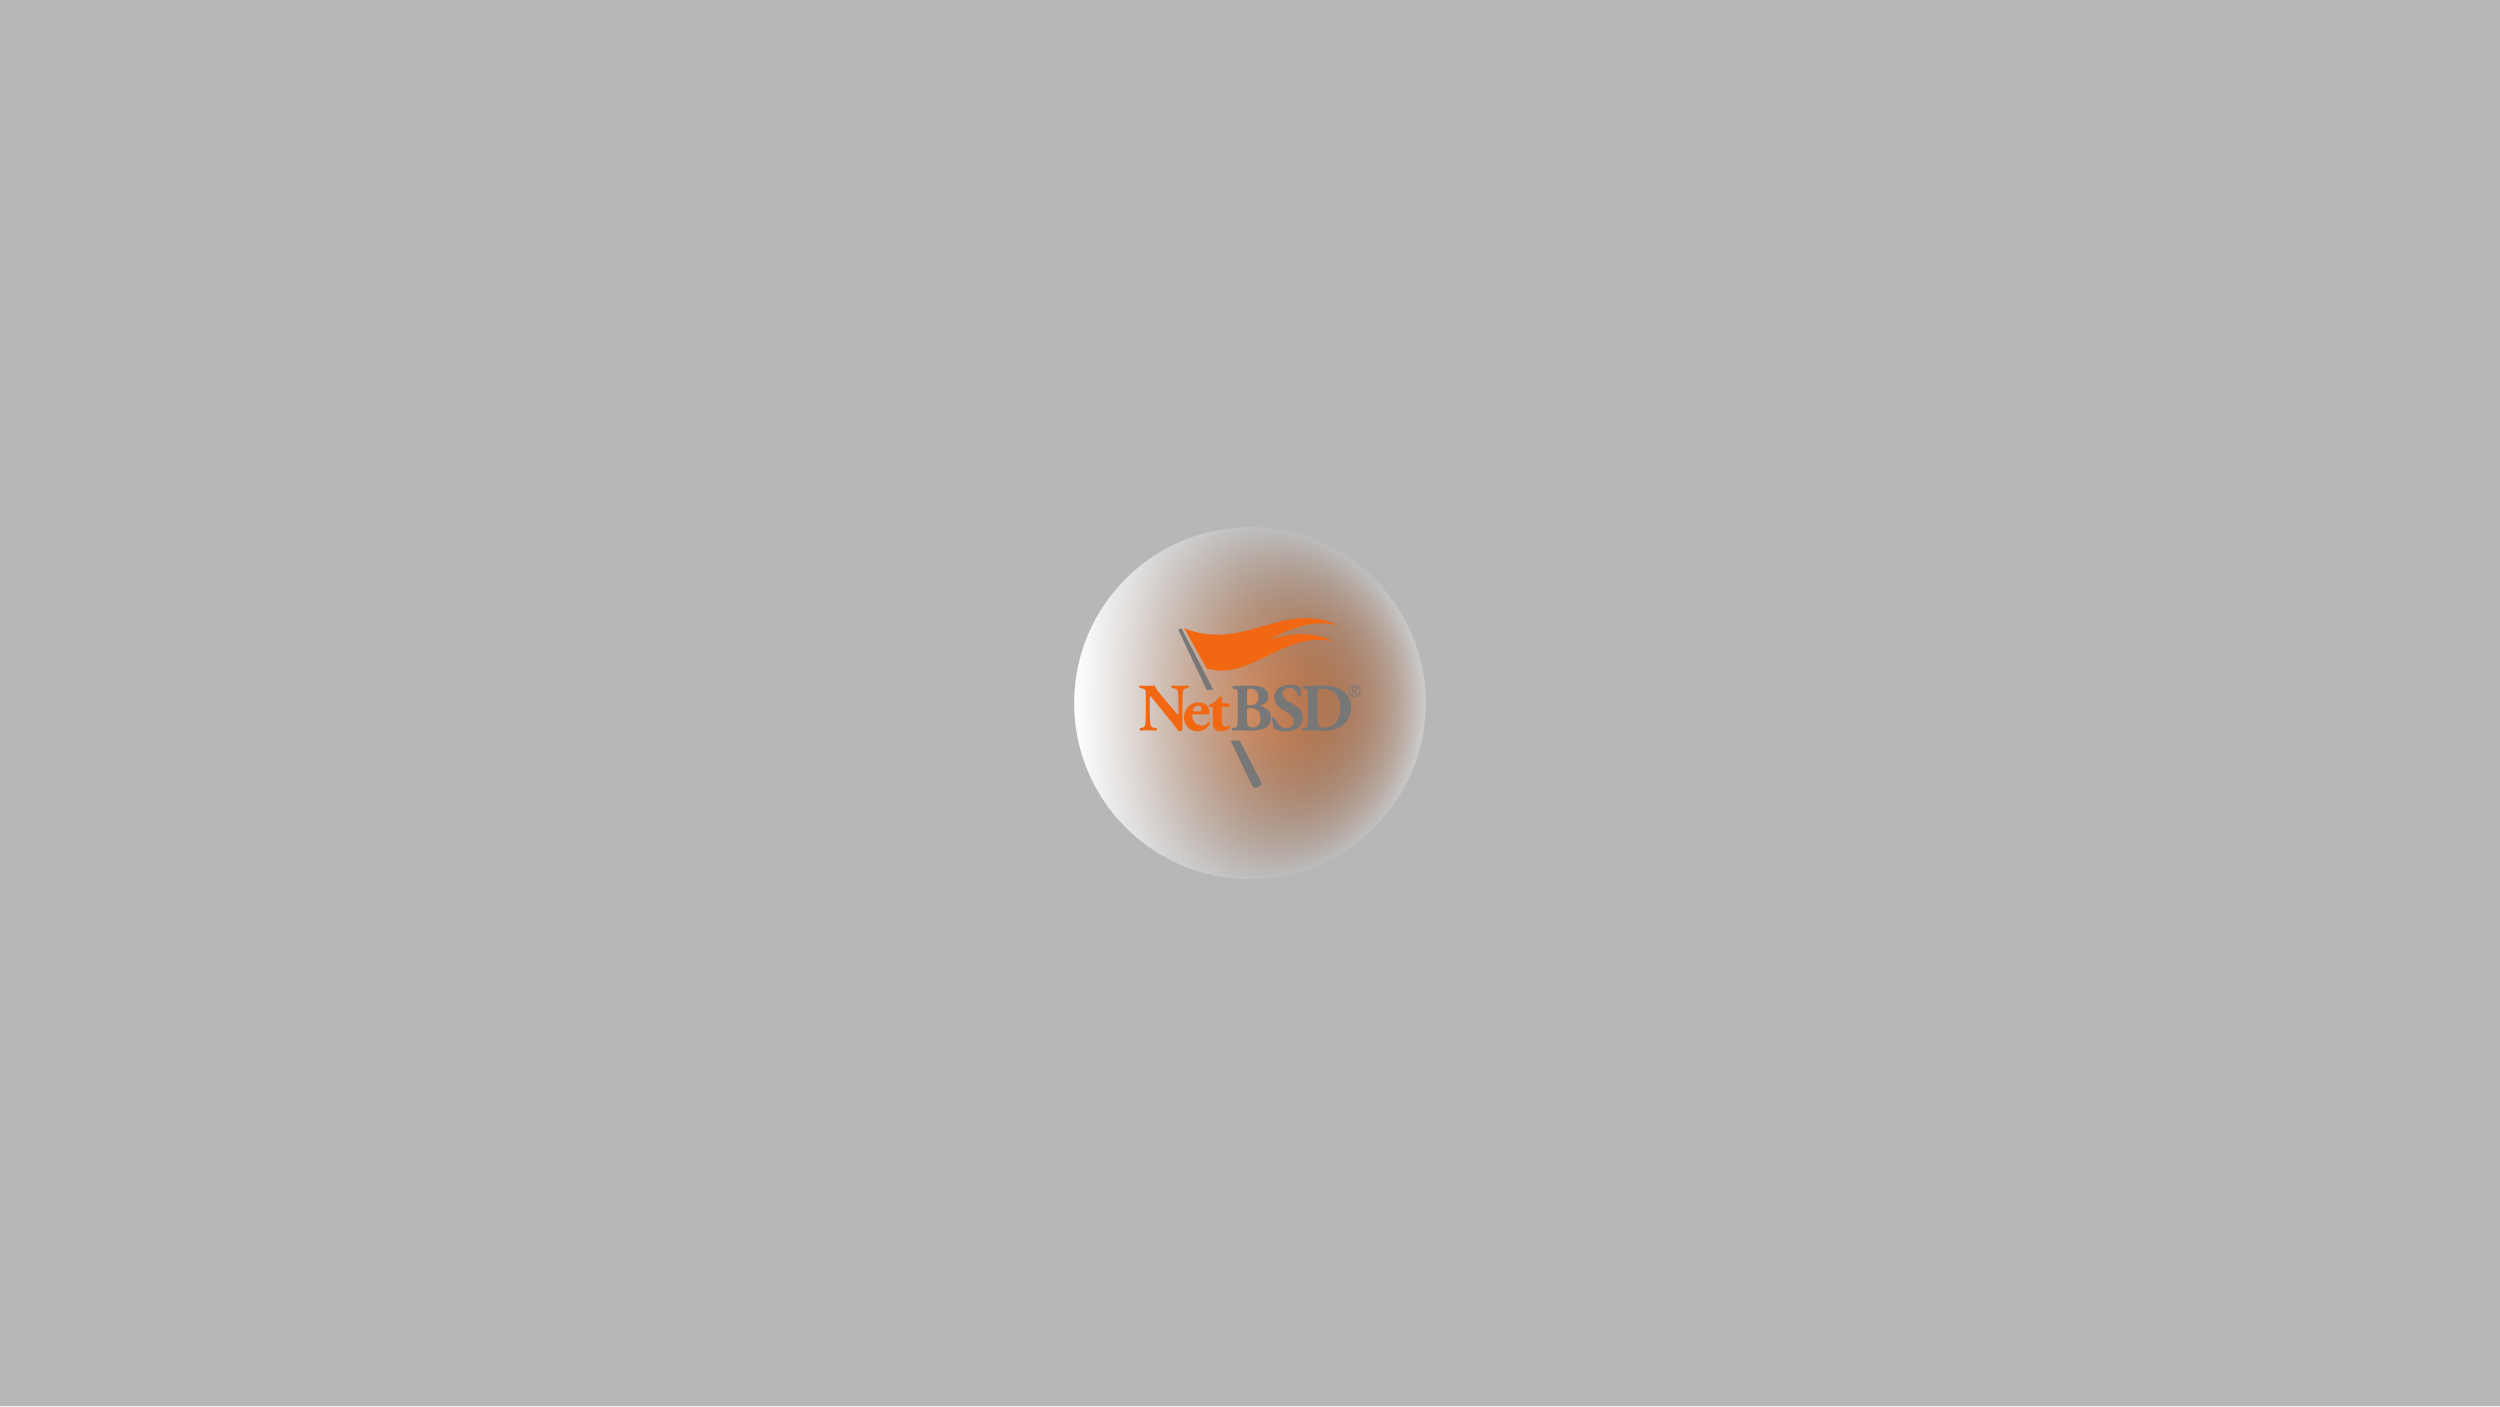
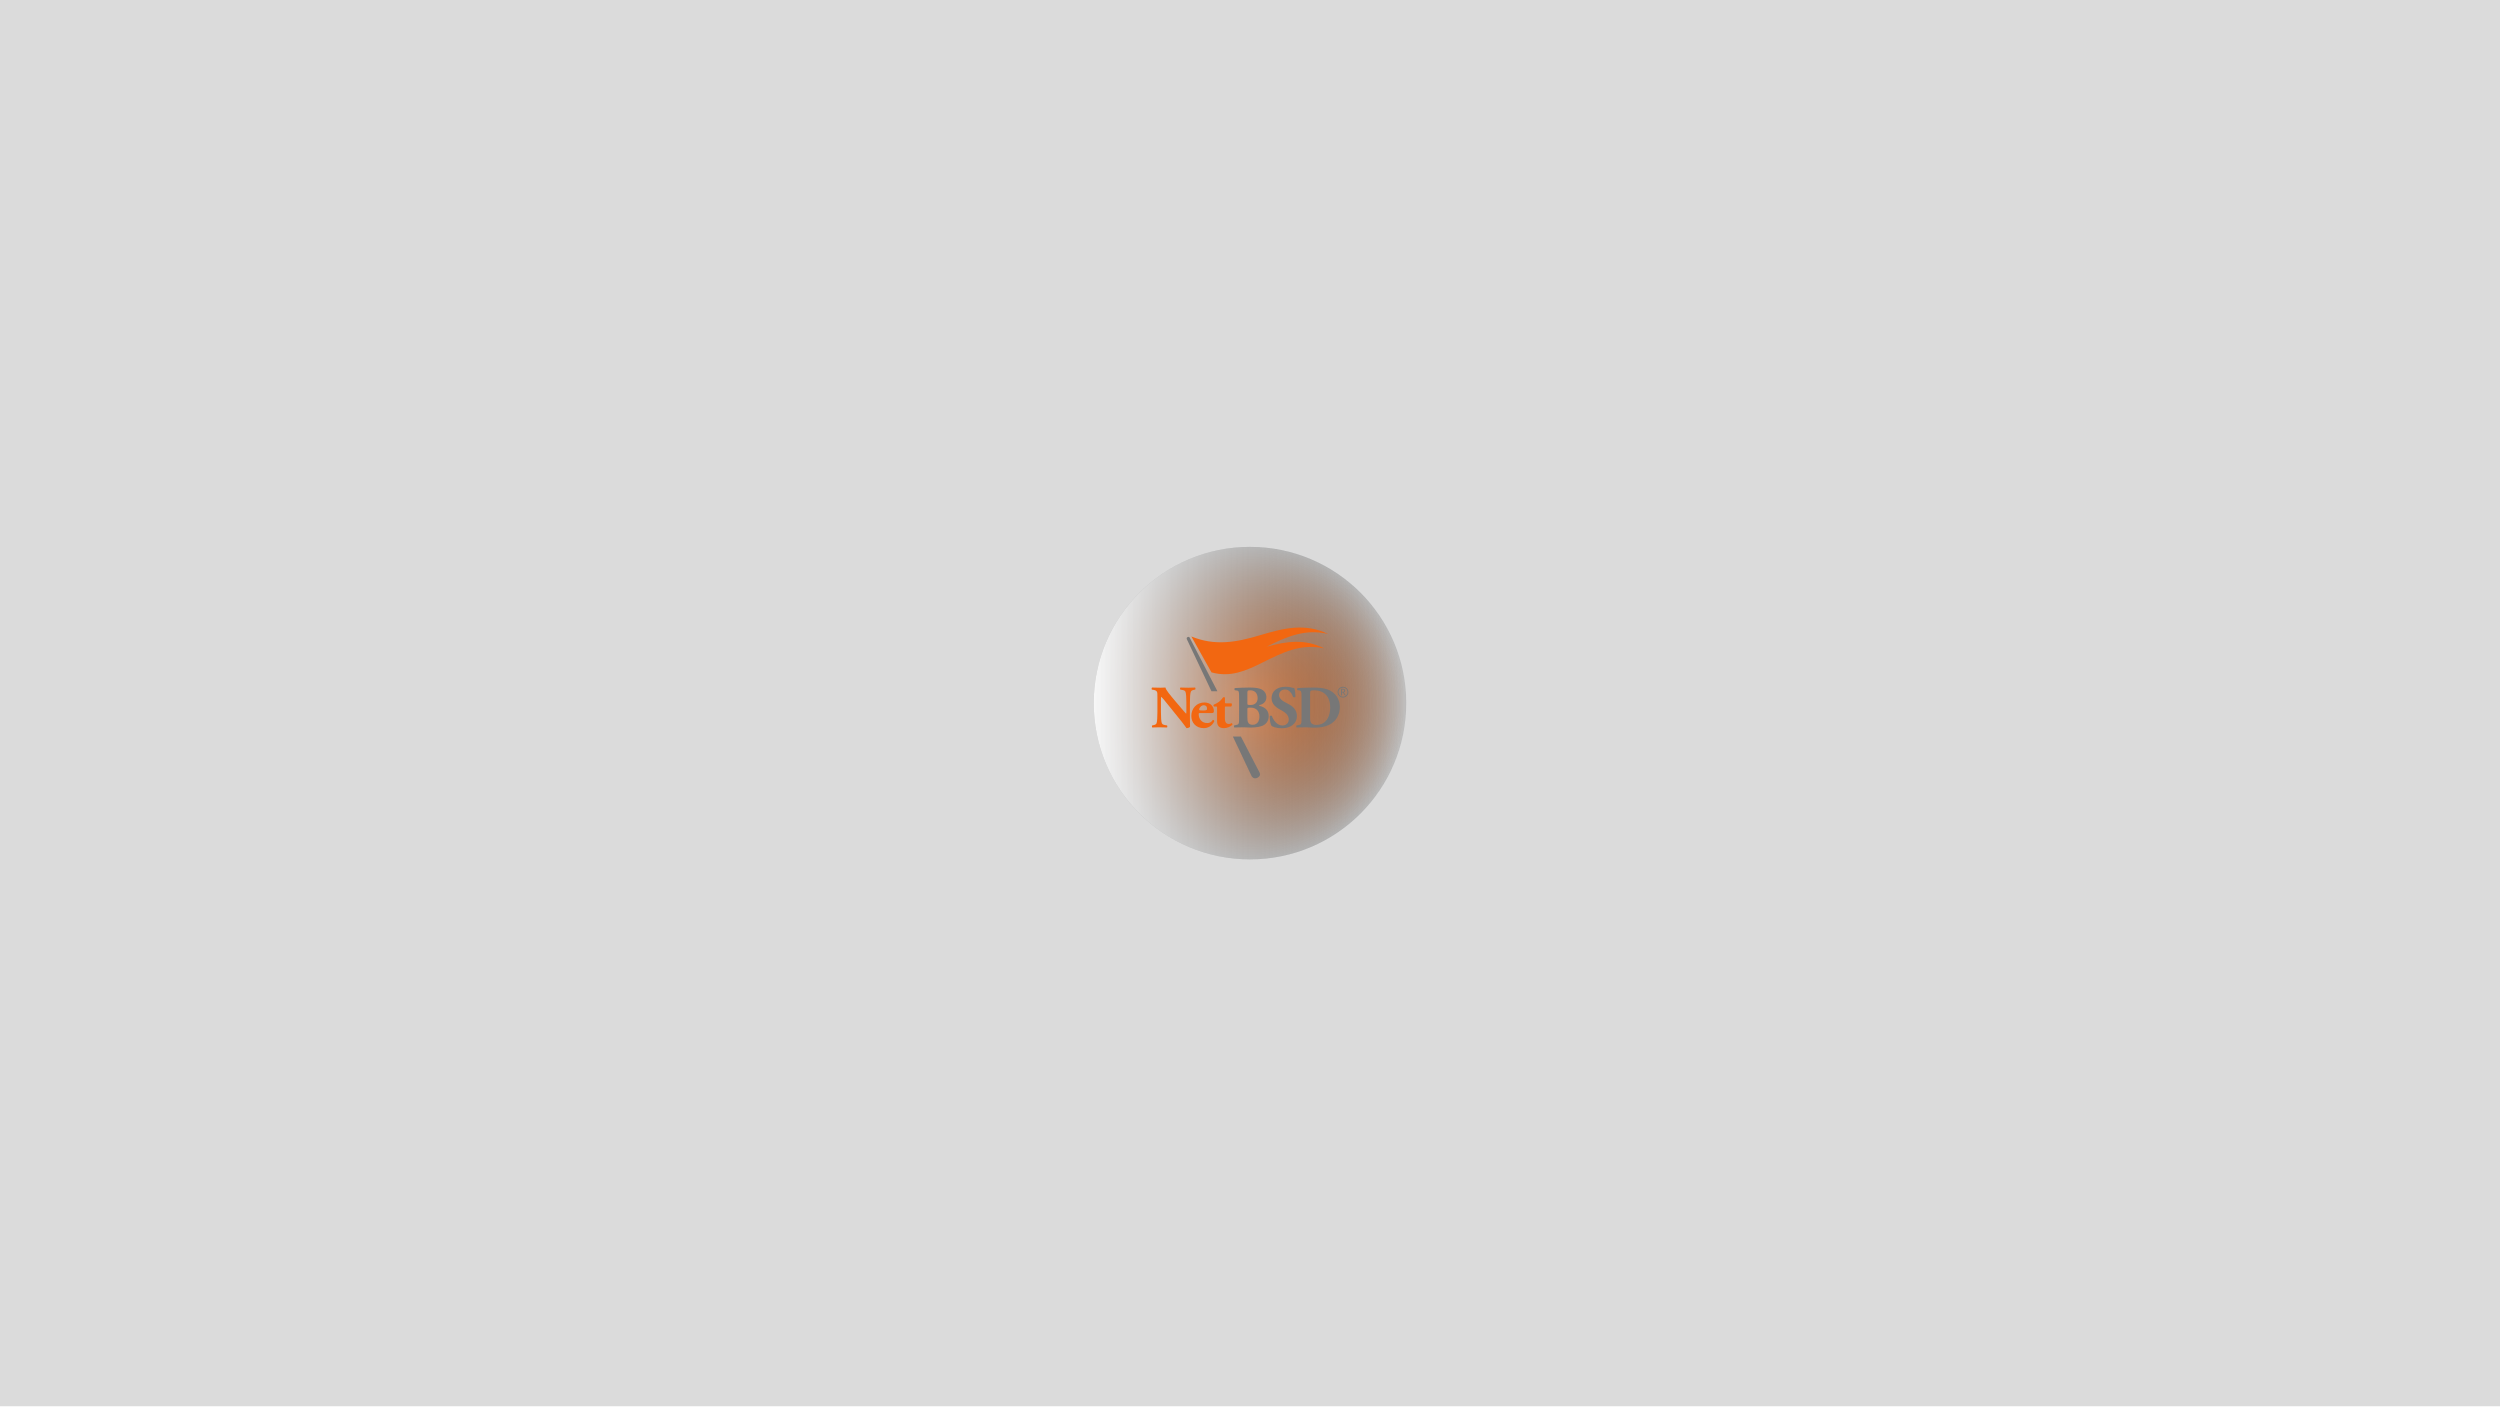
<svg xmlns="http://www.w3.org/2000/svg" xmlns:ns1="http://www.openswatchbook.org/uri/2009/osb" xmlns:xlink="http://www.w3.org/1999/xlink" id="svg3004" version="1.1" width="1920" height="1080" xml:space="preserve">
  <defs id="defs3008">
    <linearGradient id="linearGradient3787">
      <stop style="stop-color:#000000;stop-opacity:1;" offset="0" id="stop3789" />
      <stop style="stop-color:#000000;stop-opacity:0;" offset="1" id="stop3791" />
    </linearGradient>
    <linearGradient id="linearGradient5303">
      <stop style="stop-color:#f26711;stop-opacity:1;" offset="0" id="stop5305" />
      <stop style="stop-color:#f26711;stop-opacity:0;" offset="1" id="stop5307" />
    </linearGradient>
    <linearGradient id="linearGradient5267">
      <stop style="stop-color:#666666;stop-opacity:1;" offset="0" id="stop5269" />
      <stop style="stop-color:#666666;stop-opacity:0;" offset="1" id="stop5271" />
    </linearGradient>
    <linearGradient id="linearGradient5251" ns1:paint="solid">
      <stop style="stop-color:#666666;stop-opacity:1;" offset="0" id="stop5253" />
    </linearGradient>
    <radialGradient xlink:href="#linearGradient3787-8" id="radialGradient3795-9" cx="-318.889" cy="-292.917" fx="-318.889" fy="-292.917" r="125.556" gradientTransform="matrix(1,0,0,1.061947,0,18.14526)" gradientUnits="userSpaceOnUse" />
    <linearGradient id="linearGradient3787-8">
      <stop style="stop-color:#000000;stop-opacity:1;" offset="0" id="stop3789-9" />
      <stop style="stop-color:#000000;stop-opacity:0;" offset="1" id="stop3791-4" />
    </linearGradient>
    <radialGradient r="125.556" fy="-292.917" fx="-318.889" cy="-292.917" cx="-318.889" gradientTransform="matrix(1,0,0,1.061947,0,18.14526)" gradientUnits="userSpaceOnUse" id="radialGradient3812" xlink:href="#linearGradient3787-8" />
    <radialGradient xlink:href="#linearGradient5303" id="radialGradient3847" gradientUnits="userSpaceOnUse" gradientTransform="matrix(1,0,0,0.9338842,0,-24.21576)" cx="-163.148" cy="-366.263" fx="-163.148" fy="-366.263" r="144.094" />
    <radialGradient xlink:href="#linearGradient3787" id="radialGradient3849" gradientUnits="userSpaceOnUse" gradientTransform="matrix(1,0,0,1.061947,0,18.14526)" cx="-318.889" cy="-292.917" fx="-318.889" fy="-292.917" r="125.556" />
    <linearGradient xlink:href="#linearGradient5267" id="linearGradient3851" gradientUnits="userSpaceOnUse" x1="-395.365" y1="-212.642" x2="4.763" y2="-212.642" />
    <linearGradient xlink:href="#linearGradient5267" id="linearGradient7048" gradientUnits="userSpaceOnUse" x1="-395.365" y1="-212.642" x2="4.763" y2="-212.642" />
    <radialGradient xlink:href="#linearGradient3787" id="radialGradient7050" gradientUnits="userSpaceOnUse" gradientTransform="matrix(1,0,0,1.061947,0,18.14526)" cx="-318.889" cy="-292.917" fx="-318.889" fy="-292.917" r="125.556" />
    <radialGradient xlink:href="#linearGradient5303" id="radialGradient7052" gradientUnits="userSpaceOnUse" gradientTransform="matrix(1,0,0,0.9338842,0,-24.21576)" cx="-163.148" cy="-366.263" fx="-163.148" fy="-366.263" r="144.094" />
    <radialGradient xlink:href="#linearGradient5303" id="radialGradient7070" gradientUnits="userSpaceOnUse" gradientTransform="matrix(1,0,0,0.9338842,0,-24.21576)" cx="-163.148" cy="-366.263" fx="-163.148" fy="-366.263" r="144.094" />
    <radialGradient xlink:href="#linearGradient3787" id="radialGradient7072" gradientUnits="userSpaceOnUse" gradientTransform="matrix(1,0,0,1.061947,0,18.14526)" cx="-318.889" cy="-292.917" fx="-318.889" fy="-292.917" r="125.556" />
    <linearGradient xlink:href="#linearGradient5267" id="linearGradient7074" gradientUnits="userSpaceOnUse" x1="-395.365" y1="-212.642" x2="4.763" y2="-212.642" />
    <linearGradient xlink:href="#linearGradient5267-2" id="linearGradient3045" gradientUnits="userSpaceOnUse" x1="-395.365" y1="-212.642" x2="4.763" y2="-212.642" />
    <linearGradient id="linearGradient5267-2">
      <stop style="stop-color:#666666;stop-opacity:1;" offset="0" id="stop5269-5" />
      <stop style="stop-color:#666666;stop-opacity:0;" offset="1" id="stop5271-0" />
    </linearGradient>
    <radialGradient xlink:href="#linearGradient5303-0" id="radialGradient3047" gradientUnits="userSpaceOnUse" gradientTransform="matrix(1,0,0,0.9338842,0,-24.21576)" cx="-163.148" cy="-366.263" fx="-163.148" fy="-366.263" r="144.094" />
    <linearGradient id="linearGradient5303-0">
      <stop style="stop-color:#f26711;stop-opacity:1;" offset="0" id="stop5305-0" />
      <stop style="stop-color:#f26711;stop-opacity:0;" offset="1" id="stop5307-7" />
    </linearGradient>
    <radialGradient xlink:href="#linearGradient3787-6" id="radialGradient3049" gradientUnits="userSpaceOnUse" gradientTransform="matrix(1,0,0,1.061947,0,18.14526)" cx="-318.889" cy="-292.917" fx="-318.889" fy="-292.917" r="125.556" />
    <linearGradient id="linearGradient3787-6">
      <stop style="stop-color:#000000;stop-opacity:1;" offset="0" id="stop3789-5" />
      <stop style="stop-color:#000000;stop-opacity:0;" offset="1" id="stop3791-42" />
    </linearGradient>
    <radialGradient r="125.556" fy="-292.917" fx="-318.889" cy="-292.917" cx="-318.889" gradientTransform="matrix(1,0,0,1.061947,0,18.14526)" gradientUnits="userSpaceOnUse" id="radialGradient3087" xlink:href="#linearGradient3787-6" />
    <radialGradient xlink:href="#linearGradient3787-3" id="radialGradient3816" gradientUnits="userSpaceOnUse" gradientTransform="matrix(1,0,0,1.061947,0,18.14526)" cx="-318.889" cy="-292.917" fx="-318.889" fy="-292.917" r="125.556" />
    <linearGradient id="linearGradient3787-3">
      <stop style="stop-color:#000000;stop-opacity:1;" offset="0" id="stop3789-4" />
      <stop style="stop-color:#000000;stop-opacity:0;" offset="1" id="stop3791-0" />
    </linearGradient>
    <radialGradient xlink:href="#linearGradient5303-3" id="radialGradient3814" gradientUnits="userSpaceOnUse" gradientTransform="matrix(1,0,0,0.9338842,0,-24.21576)" cx="-163.148" cy="-366.263" fx="-163.148" fy="-366.263" r="144.094" />
    <linearGradient id="linearGradient5303-3">
      <stop style="stop-color:#f26711;stop-opacity:1;" offset="0" id="stop5305-6" />
      <stop style="stop-color:#f26711;stop-opacity:0;" offset="1" id="stop5307-5" />
    </linearGradient>
    <linearGradient xlink:href="#linearGradient5267-4" id="linearGradient3812" gradientUnits="userSpaceOnUse" x1="-395.365" y1="-212.642" x2="4.763" y2="-212.642" />
    <linearGradient id="linearGradient5267-4">
-       <stop style="stop-color:#ffffff;stop-opacity:1;" offset="0" id="stop5269-2" />
+       <stop style="stop-color:#f7f7f7;stop-opacity:1;" offset="0" id="stop5269-2" />
      <stop style="stop-color:#666666;stop-opacity:0;" offset="1" id="stop5271-4" />
    </linearGradient>
    <linearGradient xlink:href="#linearGradient5267-4" id="linearGradient3832" gradientUnits="userSpaceOnUse" x1="-395.365" y1="-212.642" x2="4.763" y2="-212.642" />
    <radialGradient xlink:href="#linearGradient5303-3" id="radialGradient3834" gradientUnits="userSpaceOnUse" gradientTransform="matrix(1,0,0,0.9338842,0,-24.21576)" cx="-163.148" cy="-366.263" fx="-163.148" fy="-366.263" r="144.094" />
    <radialGradient xlink:href="#linearGradient3787-3" id="radialGradient3836" gradientUnits="userSpaceOnUse" gradientTransform="matrix(1,0,0,1.061947,0,18.14526)" cx="-318.889" cy="-292.917" fx="-318.889" fy="-292.917" r="125.556" />
+     <linearGradient xlink:href="#linearGradient5267-4" id="linearGradient3835" gradientUnits="userSpaceOnUse" x1="-395.365" y1="-212.642" x2="4.763" y2="-212.642" />
+     <radialGradient xlink:href="#linearGradient5303-3" id="radialGradient3837" gradientUnits="userSpaceOnUse" gradientTransform="matrix(1,0,0,0.9338842,0,-24.21576)" cx="-163.148" cy="-366.263" fx="-163.148" fy="-366.263" r="144.094" />
+     <radialGradient xlink:href="#linearGradient3787-3" id="radialGradient3839" gradientUnits="userSpaceOnUse" gradientTransform="matrix(1,0,0,1.061947,0,18.14526)" cx="-318.889" cy="-292.917" fx="-318.889" fy="-292.917" r="125.556" />
+     <radialGradient xlink:href="#linearGradient3787-3" id="radialGradient3858" gradientUnits="userSpaceOnUse" gradientTransform="matrix(1,0,0,1.061947,0,18.14526)" cx="-318.889" cy="-292.917" fx="-318.889" fy="-292.917" r="125.556" />
+     <radialGradient xlink:href="#linearGradient5303-3" id="radialGradient3860" gradientUnits="userSpaceOnUse" gradientTransform="matrix(1,0,0,0.9338842,0,-24.21576)" cx="-163.148" cy="-366.263" fx="-163.148" fy="-366.263" r="144.094" />
+     <linearGradient xlink:href="#linearGradient5267-4" id="linearGradient3862" gradientUnits="userSpaceOnUse" x1="-395.365" y1="-212.642" x2="4.763" y2="-212.642" />
  </defs>
  <g id="g3012" transform="matrix(1.25,0,0,-1.25,0,1080)">
-     <rect style="fill:#b7b7b7;fill-opacity:1;stroke:none" id="rect3036" width="1536" height="864" x="0" y="-864" transform="scale(1,-1)" />
-     <g id="g3838">
-       <path transform="matrix(1.08777,0,0,-1.008,913.295,91.62002)" d="m -34.286,-337.679 c 0,59.173 -44.452,107.143 -99.286,107.143 -54.834,0 -99.286,-47.969 -99.286,-107.143 0,-59.173 44.452,-107.143 99.286,-107.143 54.834,0 99.286,47.969 99.286,107.143 z" id="path3219" style="fill:#cdcdcd;fill-opacity:1;fill-rule:nonzero;stroke:none" />
-       <path transform="matrix(0,0.860177,0.81,0,1005.263,706.3009)" d="m -193.333,-292.917 c 0,73.638 -56.213,133.333 -125.556,133.333 -69.342,0 -125.556,-59.695 -125.556,-133.333 0,-73.638 56.213,-133.333 125.556,-133.333 69.342,0 125.556,59.695 125.556,133.333 z" id="path5277" style="opacity:0.75;fill:url(#radialGradient3836);fill-opacity:1;fill-rule:evenodd;stroke:none" />
-       <path transform="matrix(0,0.7495107,0.8025735,0,1061.953,554.281)" d="m -19.054,-366.263 c 0,74.319 -64.513,134.567 -144.094,134.567 -79.581,0 -144.094,-60.248 -144.094,-134.567 0,-74.319 64.513,-134.567 144.094,-134.567 79.581,0 144.094,60.248 144.094,134.567 z" id="path5275" style="fill:url(#radialGradient3834);fill-opacity:1;fill-rule:evenodd;stroke:none" />
-       <path transform="matrix(0.5398262,0,0,-0.5813513,873.4286,308.3803)" d="m 4.763,-212.642 c 0,102.6 -89.572,185.774 -200.064,185.774 -110.493,0 -200.064,-83.174 -200.064,-185.774 0,-102.6 89.572,-185.774 200.064,-185.774 110.493,0 200.064,83.174 200.064,185.774 z" id="path3806" style="fill:url(#linearGradient3832);fill-opacity:1;fill-rule:evenodd;stroke:none" />
+     <rect style="fill:#dbdbdb;fill-opacity:1;stroke:none" id="rect3036" width="1536" height="864" x="0" y="-864" transform="scale(1,-1)" />
+     <g id="g3841" transform="matrix(0.8888887,0,0,0.8888887,85.33348,48.00006)">
+       <path transform="matrix(1.08777,0,0,-1.008,913.295,91.62002)" d="m -34.286,-337.679 c 0,59.173 -44.452,107.143 -99.286,107.143 -54.834,0 -99.286,-47.969 -99.286,-107.143 0,-59.173 44.452,-107.143 99.286,-107.143 54.834,0 99.286,47.969 99.286,107.143 z" id="path3219" style="fill:#bfbfbf;fill-opacity:1;fill-rule:nonzero;stroke:none" />
+       <path transform="matrix(0,0.860177,0.81,0,1005.263,706.3009)" d="m -193.333,-292.917 c 0,73.638 -56.213,133.333 -125.556,133.333 -69.342,0 -125.556,-59.695 -125.556,-133.333 0,-73.638 56.213,-133.333 125.556,-133.333 69.342,0 125.556,59.695 125.556,133.333 z" id="path5277" style="opacity:0.75;fill:url(#radialGradient3858);fill-opacity:1;fill-rule:evenodd;stroke:none" />
+       <path transform="matrix(0,0.7495107,0.8025735,0,1061.953,554.281)" d="m -19.054,-366.263 c 0,74.319 -64.513,134.567 -144.094,134.567 -79.581,0 -144.094,-60.248 -144.094,-134.567 0,-74.319 64.513,-134.567 144.094,-134.567 79.581,0 144.094,60.248 144.094,134.567 z" id="path5275" style="fill:url(#radialGradient3860);fill-opacity:1;fill-rule:evenodd;stroke:none" />
+       <path transform="matrix(0.5398262,0,0,-0.5813513,873.4286,308.3803)" d="m 4.763,-212.642 c 0,102.6 -89.572,185.774 -200.064,185.774 -110.493,0 -200.064,-83.174 -200.064,-185.774 0,-102.6 89.572,-185.774 200.064,-185.774 110.493,0 200.064,83.174 200.064,185.774 z" id="path3806" style="fill:url(#linearGradient3862);fill-opacity:1;fill-rule:evenodd;stroke:none" />
      <g transform="matrix(0.03148026,0,0,0.0314803,700.0053,380.0085)" id="g3014">
        <path id="path3016" style="fill:#777777;fill-opacity:1;fill-rule:nonzero;stroke:none" d="m 834,3091.06 c 0,0 -12.27,28.54 -46.871,9.44 -28.77,-15.96 -13.809,-45.43 -13.809,-45.43 l 540.69,-1143.34 131.16,0 -611.182,1179.33" />
        <path id="path3018" style="fill:#777777;fill-opacity:1;fill-rule:nonzero;stroke:none" d="m 2368.8,129.32 -409.04,789.41 -176.15,0 410.89,-868.808 c 0,0 41.41,-81.773 130.26,-36.57 88.82,45.199 44.06,115.968 44.06,115.968" />
        <path id="path3020" style="fill:#f26711;fill-opacity:1;fill-rule:nonzero;stroke:none" d="m 3876.46,3169.4 c -512.64,246.04 -976.45,128.54 -1495.2,-26.7 -522.23,-156.2 -986.75,-240.74 -1508.58,-27.83 56.851,-101.58 85.308,-152.36 142.19,-253.86 52.22,-93.37 104.51,-186.73 156.75,-280.06 56.87,-101.56 85.3,-152.3 142.18,-253.84 415.48,-117.43 759.56,34.86 1128.77,219.44 443.36,221.52 843.83,420.81 1350.39,305.34 -428.09,214.37 -816.17,161.24 -1263.79,39.8 438.24,223.1 850.84,396.62 1347.29,277.71" />
        <path id="path3022" style="fill:#f26711;fill-opacity:1;fill-rule:nonzero;stroke:none" d="m 840.762,1344.47 c 0,-85.64 0,-168.57 2.629,-212.09 -9.2,-15.74 -46.082,-30.3 -77.68,-30.3 -1.332,0 -44.801,67.2 -106.691,143.63 l -304.25,376.73 c -75.051,94.85 -119.84,148.83 -143.551,168.6 -6.571,-13.15 -6.571,-35.53 -6.571,-84.28 l 0,-255.59 c 0,-106.7 5.25,-205.46 19.75,-241.06 11.864,-27.64 42.141,-35.55 76.383,-42.1 l 36.879,-5.3 c 10.52,-10.56 7.899,-38.24 0,-46.07 -71.121,2.57 -123.801,3.95 -176.48,3.95 -48.731,0 -97.45,-1.38 -147.489,-3.95 -7.91,7.83 -10.543,35.51 0,46.07 l 22.379,3.96 c 35.559,7.91 60.57,15.8 72.418,43.44 13.172,35.6 18.453,134.36 18.453,241.06 l 0,334.61 c 0,72.42 0,93.48 -9.222,111.93 -9.231,22.4 -28.981,35.59 -75.078,44.79 l -36.859,5.29 c -9.223,10.54 -7.91,42.15 5.25,46.08 61.91,-2.57 127.75,-3.93 181.77,-3.93 44.769,0 82.969,1.32 110.629,3.94 13.191,-59.27 98.789,-159.35 217.308,-300.33 l 110.633,-130.42 c 59.277,-68.5 96.149,-114.56 126.457,-144.9 5.262,13.2 5.262,35.62 5.262,59.28 l 0,181.81 c 0,106.68 -5.262,205.48 -19.77,241.1 -11.859,27.62 -40.82,35.49 -76.379,42.08 l -35.57,5.29 c -10.519,10.54 -7.891,38.19 0,46.08 71.141,-2.57 122.5,-3.93 176.5,-3.93 48.707,0 96.141,1.32 147.508,3.94 7.91,-7.9 10.519,-35.55 0,-46.11 l -23.707,-3.93 c -34.231,-7.93 -59.274,-15.8 -71.141,-43.49 -14.461,-35.55 -19.75,-134.35 -19.75,-241.07 l 0,-314.83" />
        <path id="path3024" style="fill:#f26711;fill-opacity:1;fill-rule:nonzero;stroke:none" d="m 1153.67,1490.7 c 18.47,0 39.51,2.67 54.03,11.84 6.58,4.03 9.18,17.21 9.18,30.28 0,43.49 -25,72.49 -69.78,72.49 -55.33,0 -102.73,-52.69 -102.73,-94.82 0,-18.48 18.42,-19.79 60.58,-19.79 l 48.72,0 z m -86.9,-57.95 c -30.29,0 -32.94,-2.61 -32.94,-23.69 0,-98.82 63.23,-194.97 185.7,-194.97 36.89,0 86.94,7.87 122.49,68.49 14.49,2.62 34.25,-7.91 34.25,-30.26 -54.01,-111.99 -151.46,-150.24 -230.49,-150.24 -177.8,0 -273.928,125.19 -273.928,268.77 0,165.98 119.847,295.09 284.468,295.09 136.96,0 210.72,-88.26 210.72,-189.73 0,-25.02 -6.58,-43.46 -47.39,-43.46 l -252.88,0" />
        <path id="path3026" style="fill:#f26711;fill-opacity:1;fill-rule:nonzero;stroke:none" d="m 1626.73,1576.31 c -17.11,0 -18.43,-1.28 -18.43,-30.3 l 0,-197.53 c 0,-73.81 0,-155.49 92.19,-155.49 18.44,0 39.5,9.21 55.33,19.74 13.14,-3.92 21.05,-18.4 18.4,-34.22 -36.87,-39.5 -107.98,-76.43 -189.63,-76.43 -109.33,0 -147.51,63.25 -147.51,150.24 l 0,293.69 c 0,27.7 -1.32,30.3 -25.03,30.3 l -40.81,0 c -14.5,5.37 -18.45,31.64 -7.92,40.89 40.82,14.44 77.7,38.19 109.32,59.24 23.7,17.11 56.64,44.75 97.46,102.8 9.2,5.23 32.93,3.88 39.52,-6.62 l 0,-98.81 c 0,-25.01 1.32,-26.33 25.02,-26.33 l 117.23,0 c 6.58,-5.25 10.52,-13.2 10.52,-25.04 0,-14.49 -3.94,-38.16 -17.11,-46.13 l -118.56,0" />
        <path id="path3028" style="fill:#777777;fill-opacity:1;fill-rule:nonzero;stroke:none" d="m 2102.36,1343.19 c 0,-102.76 13.18,-167.29 115.93,-167.29 97.46,0 148.81,75.06 148.81,181.78 0,114.61 -65.86,194.94 -192.27,194.94 -72.46,0 -72.46,-1.3 -72.46,-54.03 l 0,-155.38 -0.01,-0.02 z m 0,304.29 c 0,-34.28 1.34,-36.86 69.82,-36.86 113.26,0 155.41,72.4 155.41,151.45 0,114.6 -71.13,171.25 -162.01,171.25 -61.88,0 -63.22,-10.58 -63.22,-68.52 l 0,-217.32 z m -181.76,127.79 c 0,133.01 -2.63,147.47 -57.94,154.1 l -35.57,5.3 c -11.85,6.59 -14.49,46.09 5.28,47.41 100.1,6.57 196.24,11.87 327.97,11.87 126.41,0 210.74,-14.52 268.65,-48.78 56.64,-34.24 90.86,-89.59 90.86,-167.26 0,-110.68 -93.49,-154.14 -134.31,-164.71 -13.19,-2.58 -26.37,-7.89 -26.37,-14.47 0,-3.94 6.62,-7.86 18.48,-10.54 104.04,-22.41 192.26,-90.84 193.59,-218.6 1.33,-121.21 -71.11,-192.36 -154.06,-221.37 -83.01,-28.97 -181.76,-32.92 -262.11,-32.92 -47.4,0 -97.45,5.32 -135.66,5.32 -64.56,0 -129.09,-1.37 -204.14,-3.98 -10.52,7.89 -10.52,42.12 0,46.07 l 38.2,7.92 c 59.25,11.84 67.16,21.07 67.16,139.63 l 0,465.01" />
        <path id="path3030" style="fill:#777777;fill-opacity:1;fill-rule:nonzero;stroke:none" d="m 2858.47,1099.5 c -121.14,0 -196.23,34.25 -223.87,50.03 -25.02,28.98 -42.13,123.82 -42.13,213.41 9.2,17.1 39.51,18.45 50.04,3.96 26.33,-85.62 114.55,-206.8 226.52,-206.8 97.44,0 142.25,67.17 142.25,133.01 0,106.69 -100.08,169.92 -179.12,209.43 -94.83,47.48 -197.56,126.46 -198.85,256.91 0,148.83 114.59,251.62 305.55,251.62 43.45,0 97.44,-5.3 150.15,-21.13 17.11,-5.26 28.95,-7.86 44.77,-10.51 10.49,-28.98 23.71,-100.12 23.71,-188.39 -6.6,-15.77 -39.53,-17.11 -51.37,-3.99 -22.4,67.23 -79.06,163.4 -173.88,163.4 -86.9,0 -134.3,-56.67 -134.3,-122.49 0,-60.62 53.94,-115.91 119.8,-150.17 l 86.96,-46.15 c 81.64,-43.46 185.7,-119.84 185.7,-264.74 0,-162.04 -133.07,-267.4 -331.93,-267.4" />
        <path id="path3032" style="fill:#777777;fill-opacity:1;fill-rule:nonzero;stroke:none" d="m 3479.68,1359.03 c 0,-72.49 2.65,-119.89 26.33,-147.57 23.75,-26.36 61.91,-38.2 109.33,-38.2 227.83,0 305.55,202.81 305.55,382 0,237.12 -125.12,378.06 -363.52,378.06 -35.5,0 -60.58,-6.59 -68.47,-17.17 -7.91,-10.51 -9.22,-35.53 -9.22,-76.34 l 0,-480.8 0,0.02 z m -188.32,417.55 c 0,125.13 -2.64,150.15 -63.23,156.74 l -25.01,2.61 c -13.15,6.59 -13.15,44.83 2.65,46.15 110.63,6.57 213.34,11.87 352.97,11.87 107.99,0 215.96,-10.62 306.86,-43.5 172.55,-61.9 267.34,-217.34 267.34,-381.97 0,-176.55 -84.28,-318.84 -235.72,-393.9 -89.55,-44.82 -197.58,-61.88 -333.23,-61.88 -61.87,0 -127.79,7.92 -175.17,7.92 -63.24,0 -130.41,-1.37 -205.45,-3.98 -10.53,7.89 -10.53,39.49 0,46.07 l 40.82,6.59 c 59.26,10.52 67.17,19.74 67.17,140.96 l 0,466.32" />
        <path id="path3034" style="fill:#777777;fill-opacity:1;fill-rule:nonzero;stroke:none" d="m 4083.45,1892.85 c 0,32.61 11.57,60.48 34.72,83.57 23.14,23.09 51.04,34.65 83.65,34.65 32.6,0 60.47,-11.56 83.56,-34.65 23.07,-23.09 34.62,-50.96 34.62,-83.57 0,-32.64 -11.55,-60.51 -34.62,-83.67 -23.09,-23.14 -50.96,-34.72 -83.56,-34.72 -32.61,0 -60.51,11.58 -83.65,34.72 -23.15,23.16 -34.72,51.03 -34.72,83.67 z m 217.17,0 c 0,27.32 -9.62,50.62 -28.9,69.91 -19.28,19.27 -42.56,28.92 -69.9,28.92 -27.32,0 -50.66,-9.65 -69.99,-28.92 -19.34,-19.29 -29,-42.59 -29,-69.91 0,-27.33 9.66,-50.66 29,-70 19.33,-19.3 42.67,-28.99 69.99,-28.99 27.34,0 50.62,9.69 69.9,28.99 19.28,19.34 28.9,42.67 28.9,70 z m -62.07,-71.19 -37.09,62.7 -21.06,0 0,-62.7 -20.68,0 0,145.43 37.32,0 c 35.02,0 52.52,-13.43 52.52,-40.25 0,-18.66 -9.42,-31.86 -28.26,-39.55 l 39.88,-65.63 -22.63,0 z m -58.15,127.82 0,-48.62 c 1.74,-0.24 6.28,-0.33 13.6,-0.33 13.5,0 22.59,1.72 27.24,5.18 4.66,3.47 6.99,10.07 6.99,19.83 0,16.08 -10.48,24.12 -31.42,24.12 l -8.2,0 -8.21,-0.18" />
      </g>
    </g>
  </g>
</svg>
